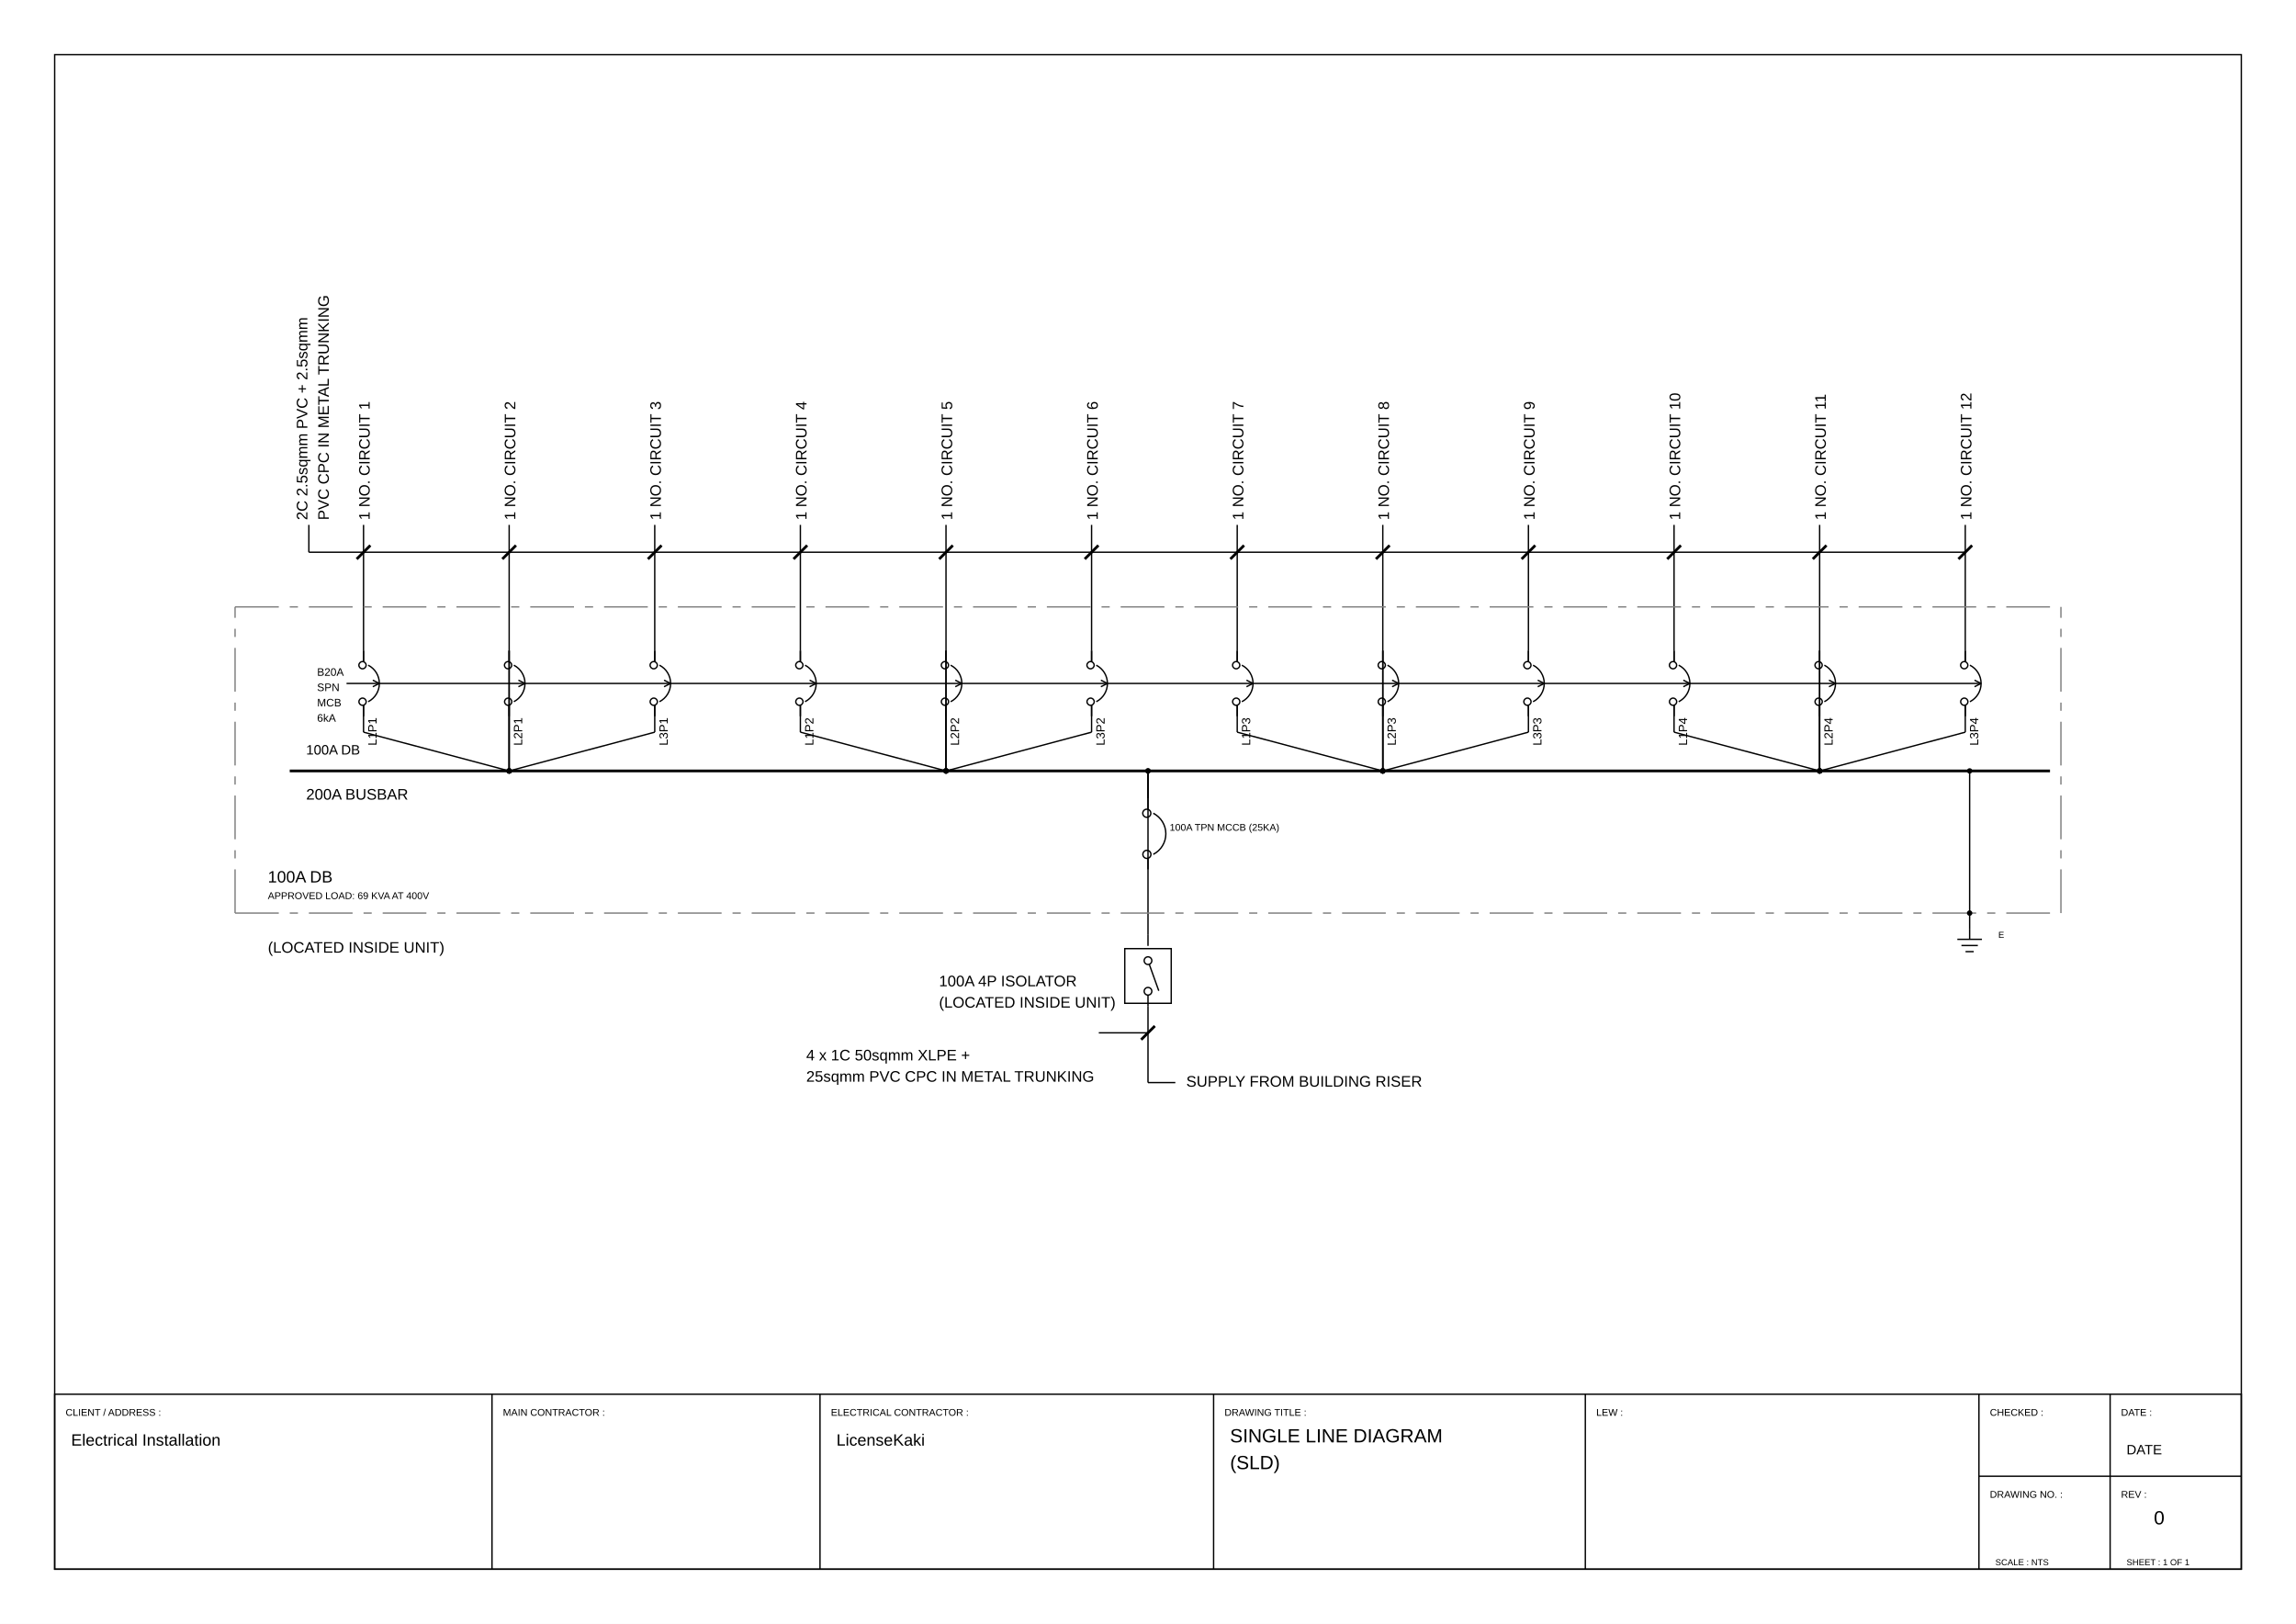
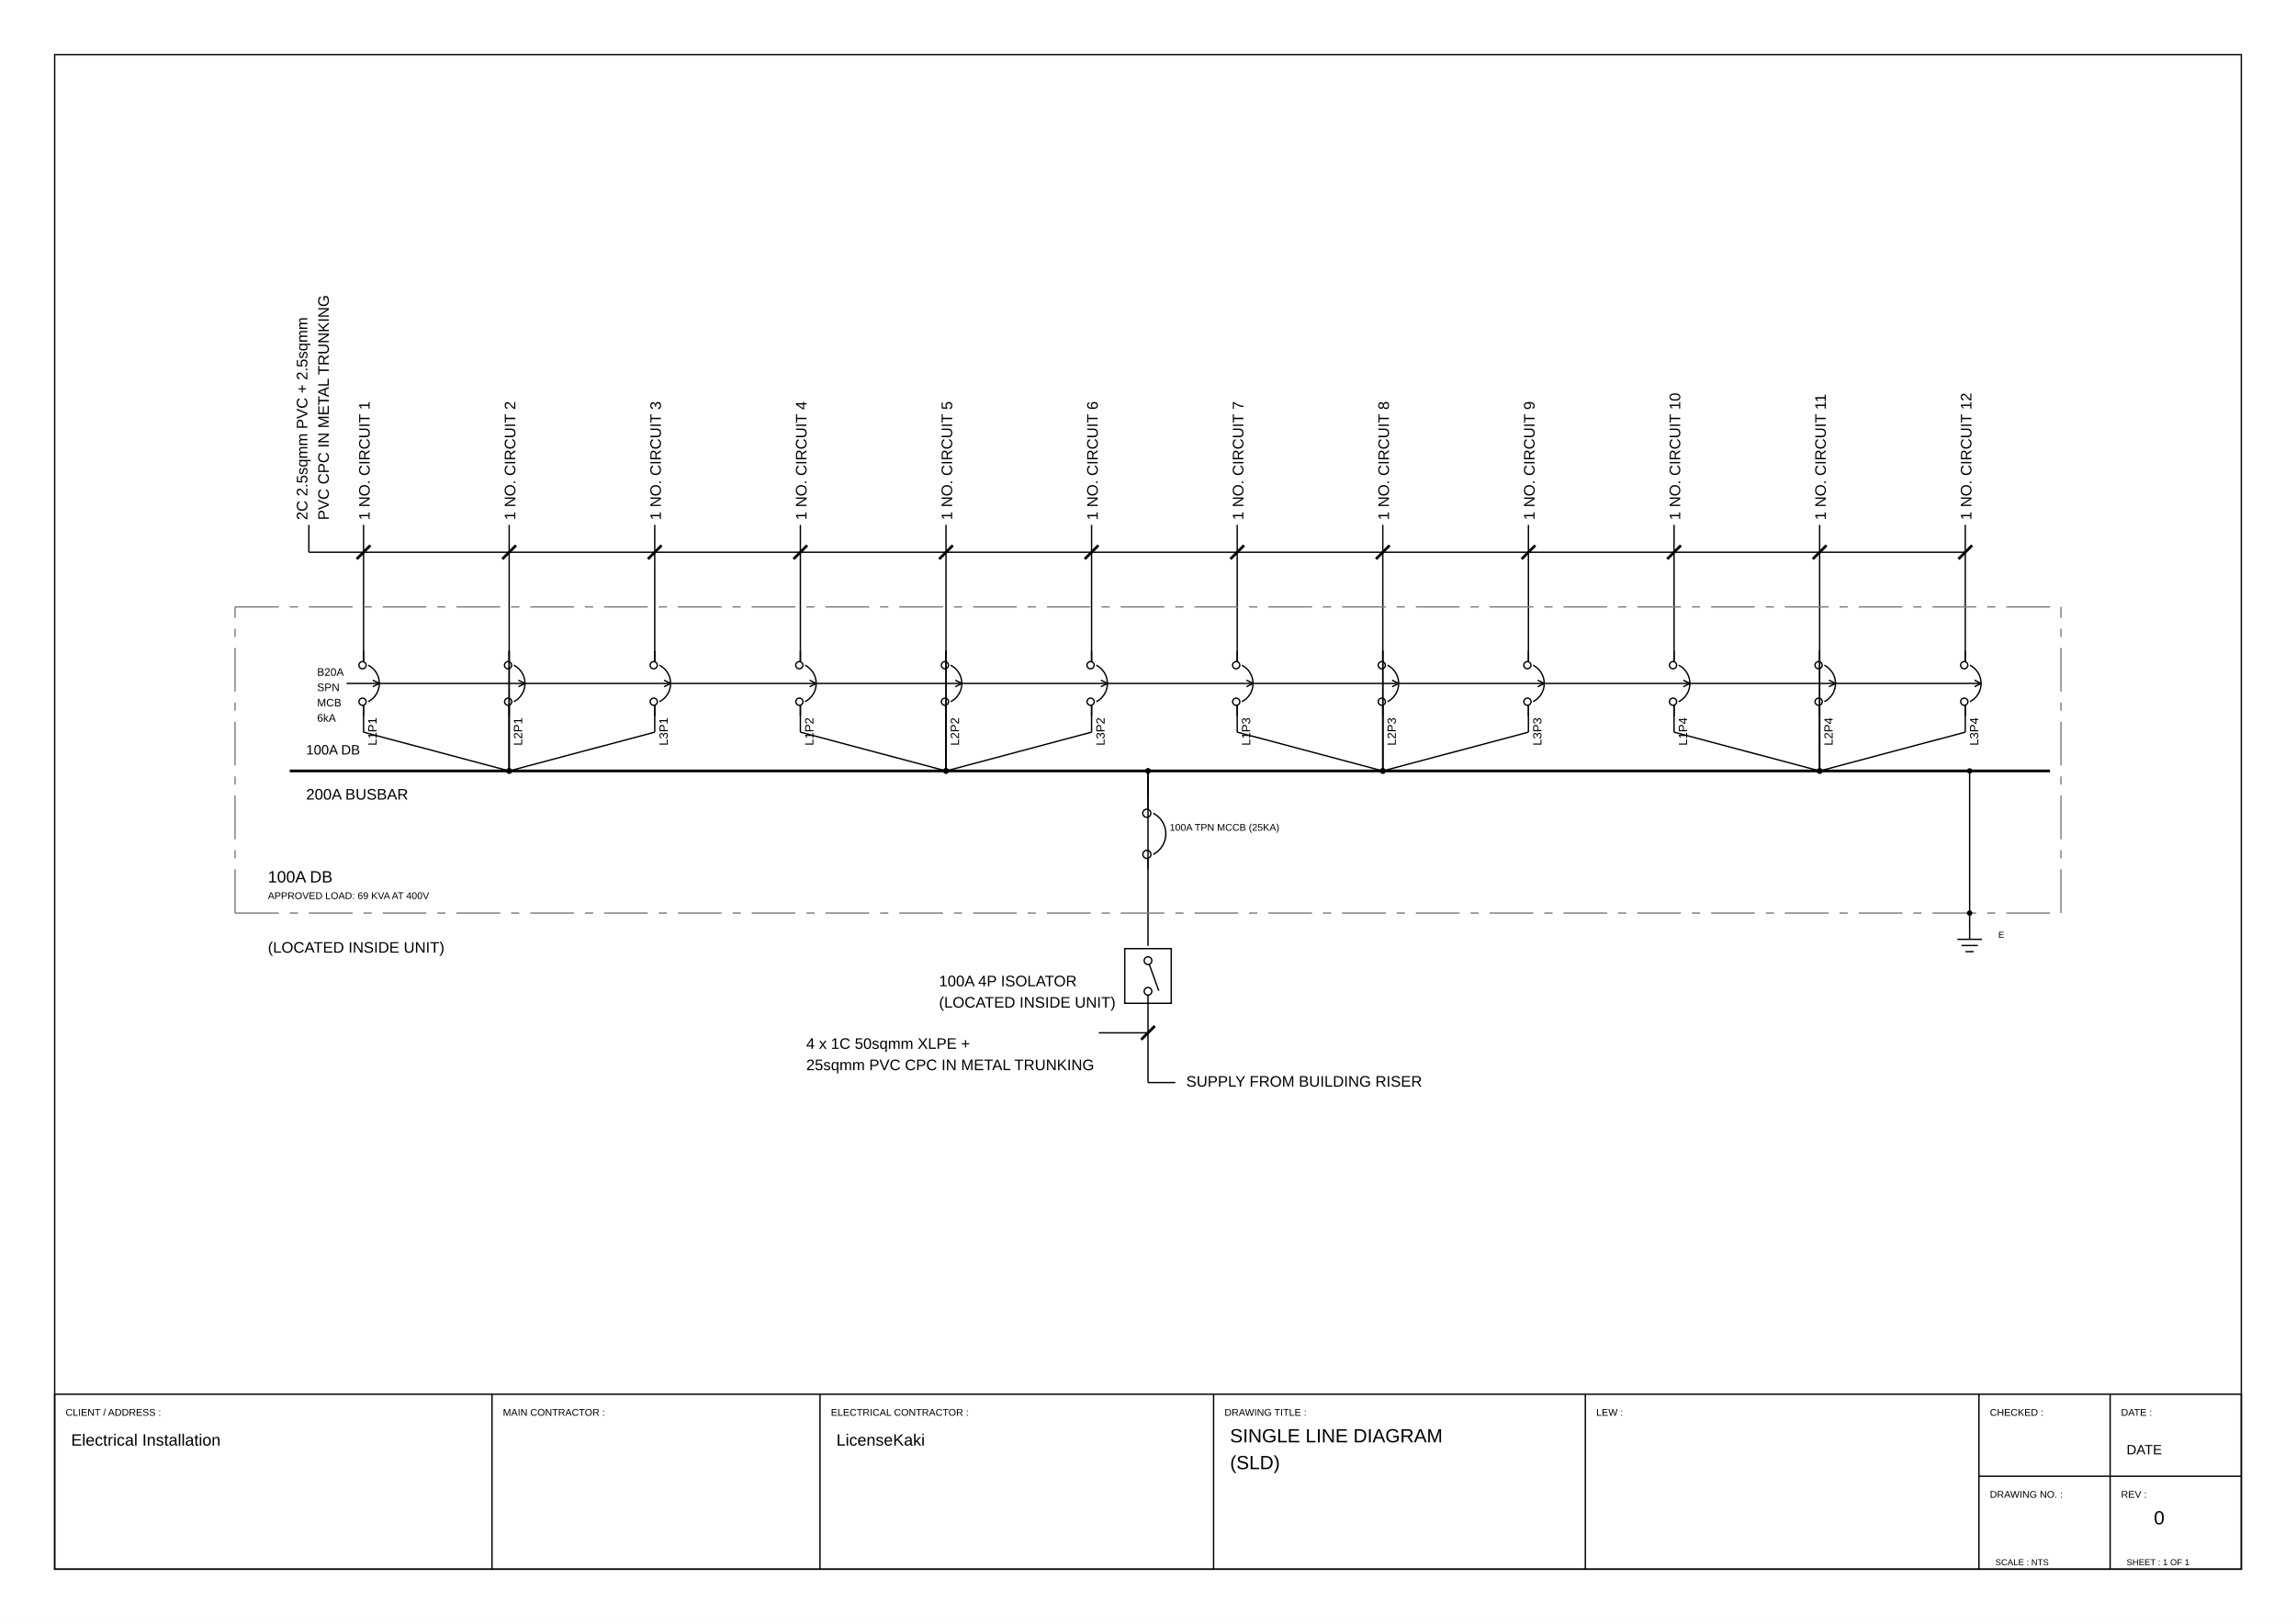
<svg xmlns="http://www.w3.org/2000/svg" viewBox="0 0 420.0 297.0" width="420.0mm" height="297.0mm">
  <rect width="420.0" height="297.0" fill="white" />
  <polygon points="10.00,287.00 410.00,287.00 410.00,10.00 10.00,10.00" stroke="#000000" stroke-width="0.25" fill="none" />
  <polygon points="10.00,287.00 410.00,287.00 410.00,255.00 10.00,255.00" stroke="#000000" stroke-width="0.25" fill="none" />
  <line x1="90.00" y1="255.00" x2="90.00" y2="287.00" stroke="#000000" stroke-width="0.25" fill="none" />
  <line x1="150.00" y1="255.00" x2="150.00" y2="287.00" stroke="#000000" stroke-width="0.25" fill="none" />
  <line x1="222.00" y1="255.00" x2="222.00" y2="287.00" stroke="#000000" stroke-width="0.25" fill="none" />
  <line x1="290.00" y1="255.00" x2="290.00" y2="287.00" stroke="#000000" stroke-width="0.25" fill="none" />
  <line x1="362.00" y1="255.00" x2="362.00" y2="287.00" stroke="#000000" stroke-width="0.25" fill="none" />
  <line x1="362.00" y1="270.00" x2="410.00" y2="270.00" stroke="#000000" stroke-width="0.25" fill="none" />
  <line x1="386.00" y1="255.00" x2="386.00" y2="287.00" stroke="#000000" stroke-width="0.25" fill="none" />
  <text x="12.00" y="258.94" font-family="Arial, Helvetica, sans-serif" font-size="1.8" fill="#000000">CLIENT / ADDRESS :</text>
  <text x="92.00" y="258.94" font-family="Arial, Helvetica, sans-serif" font-size="1.8" fill="#000000">MAIN CONTRACTOR :</text>
  <text x="152.00" y="258.94" font-family="Arial, Helvetica, sans-serif" font-size="1.8" fill="#000000">ELECTRICAL CONTRACTOR :</text>
  <text x="224.00" y="258.94" font-family="Arial, Helvetica, sans-serif" font-size="1.8" fill="#000000">DRAWING TITLE :</text>
  <text x="292.00" y="258.94" font-family="Arial, Helvetica, sans-serif" font-size="1.8" fill="#000000">LEW :</text>
  <text x="364.00" y="258.94" font-family="Arial, Helvetica, sans-serif" font-size="1.8" fill="#000000">CHECKED :</text>
  <text x="388.00" y="258.94" font-family="Arial, Helvetica, sans-serif" font-size="1.8" fill="#000000">DATE :</text>
  <text x="364.00" y="273.94" font-family="Arial, Helvetica, sans-serif" font-size="1.8" fill="#000000">DRAWING NO. :</text>
  <text x="388.00" y="273.94" font-family="Arial, Helvetica, sans-serif" font-size="1.8" fill="#000000">REV :</text>
  <text x="217.00" y="198.74" font-family="Arial, Helvetica, sans-serif" font-size="2.8" fill="#000000">SUPPLY FROM BUILDING RISER</text>
  <circle cx="210.00" cy="181.30" r="0.70" stroke="#000000" stroke-width="0.25" fill="none" />
  <circle cx="210.00" cy="175.70" r="0.70" stroke="#000000" stroke-width="0.25" fill="none" />
  <polyline points="210.23,176.36 211.97,181.21" stroke="#000000" stroke-width="0.25" fill="none" />
  <polygon points="205.75,183.50 214.25,183.50 214.25,173.50 205.75,173.50" stroke="#000000" stroke-width="0.25" fill="none" />
  <text x="171.77" y="180.39" font-family="Arial, Helvetica, sans-serif" font-size="2.8" fill="#000000">
    <tspan x="171.77">100A 4P ISOLATOR</tspan>
    <tspan x="171.77" dy="3.9">(LOCATED INSIDE UNIT)</tspan>
  </text>
  <path d="M 210.96,156.26 A 4.22,4.22 0 0,0 210.96,148.74" stroke="#000000" stroke-width="0.25" fill="none" />
  <circle cx="209.78" cy="148.74" r="0.74" stroke="#000000" stroke-width="0.25" fill="none" />
  <circle cx="209.80" cy="156.26" r="0.74" stroke="#000000" stroke-width="0.25" fill="none" />
  <line x1="210.00" y1="157.00" x2="210.00" y2="159.00" stroke="#000000" stroke-width="0.25" fill="none" />
  <line x1="210.00" y1="148.00" x2="210.00" y2="146.00" stroke="#000000" stroke-width="0.25" fill="none" />
  <text x="213.96" y="151.94" font-family="Arial, Helvetica, sans-serif" font-size="1.8" fill="#000000">100A TPN MCCB (25KA)</text>
  <line x1="53.00" y1="141.00" x2="375.00" y2="141.00" stroke="#000000" stroke-width="0.50" fill="none" />
  <text x="56.00" y="138.00" font-family="Arial, Helvetica, sans-serif" font-size="2.5" fill="#000000">100A DB</text>
  <text x="56.00" y="146.24" font-family="Arial, Helvetica, sans-serif" font-size="2.8" fill="#000000">200A BUSBAR</text>
  <text x="68.00" y="137.26" font-family="Arial, Helvetica, sans-serif" font-size="2.2" fill="#000000" transform="rotate(-90.0,68.00,136.38)">L1P1</text>
  <path d="M 67.35,128.34 A 3.75,3.75 0 0,0 67.35,121.66" stroke="#000000" stroke-width="0.25" fill="none" />
  <circle cx="66.31" cy="121.66" r="0.66" stroke="#000000" stroke-width="0.25" fill="none" />
  <circle cx="66.32" cy="128.34" r="0.66" stroke="#000000" stroke-width="0.25" fill="none" />
  <line x1="66.50" y1="129.00" x2="66.50" y2="131.00" stroke="#000000" stroke-width="0.25" fill="none" />
  <line x1="66.50" y1="121.00" x2="66.50" y2="119.00" stroke="#000000" stroke-width="0.25" fill="none" />
  <line x1="63.39" y1="125.00" x2="69.39" y2="125.00" stroke="#000000" stroke-width="0.25" fill="none" />
  <line x1="69.39" y1="125.00" x2="68.19" y2="124.40" stroke="#000000" stroke-width="0.25" fill="none" />
  <line x1="69.39" y1="125.00" x2="68.19" y2="125.60" stroke="#000000" stroke-width="0.25" fill="none" />
  <text x="58.00" y="123.60" font-family="Arial, Helvetica, sans-serif" font-size="2.0" fill="#000000">
    <tspan x="58.00">B20A</tspan>
    <tspan x="58.00" dy="2.8">SPN</tspan>
    <tspan x="58.00" dy="2.8">MCB</tspan>
    <tspan x="58.00" dy="2.8">6kA</tspan>
  </text>
  <text x="66.50" y="96.24" font-family="Arial, Helvetica, sans-serif" font-size="2.8" fill="#000000" transform="rotate(-90.0,66.50,95.12)">1 NO. CIRCUIT 1</text>
  <text x="94.64" y="137.26" font-family="Arial, Helvetica, sans-serif" font-size="2.2" fill="#000000" transform="rotate(-90.0,94.64,136.38)">L2P1</text>
  <path d="M 93.99,128.34 A 3.75,3.75 0 0,0 93.99,121.66" stroke="#000000" stroke-width="0.25" fill="none" />
  <circle cx="92.94" cy="121.66" r="0.66" stroke="#000000" stroke-width="0.25" fill="none" />
  <circle cx="92.96" cy="128.34" r="0.66" stroke="#000000" stroke-width="0.25" fill="none" />
  <line x1="93.14" y1="129.00" x2="93.14" y2="131.00" stroke="#000000" stroke-width="0.25" fill="none" />
  <line x1="93.14" y1="121.00" x2="93.14" y2="119.00" stroke="#000000" stroke-width="0.25" fill="none" />
  <line x1="69.39" y1="125.00" x2="96.03" y2="125.00" stroke="#000000" stroke-width="0.25" fill="none" />
  <line x1="96.03" y1="125.00" x2="94.83" y2="124.40" stroke="#000000" stroke-width="0.25" fill="none" />
  <line x1="96.03" y1="125.00" x2="94.83" y2="125.60" stroke="#000000" stroke-width="0.25" fill="none" />
  <text x="93.14" y="96.24" font-family="Arial, Helvetica, sans-serif" font-size="2.8" fill="#000000" transform="rotate(-90.0,93.14,95.12)">1 NO. CIRCUIT 2</text>
  <text x="121.27" y="137.26" font-family="Arial, Helvetica, sans-serif" font-size="2.2" fill="#000000" transform="rotate(-90.0,121.27,136.38)">L3P1</text>
  <path d="M 120.63,128.34 A 3.75,3.75 0 0,0 120.63,121.66" stroke="#000000" stroke-width="0.25" fill="none" />
  <circle cx="119.58" cy="121.66" r="0.66" stroke="#000000" stroke-width="0.25" fill="none" />
  <circle cx="119.59" cy="128.34" r="0.66" stroke="#000000" stroke-width="0.25" fill="none" />
  <line x1="119.77" y1="129.00" x2="119.77" y2="131.00" stroke="#000000" stroke-width="0.25" fill="none" />
  <line x1="119.77" y1="121.00" x2="119.77" y2="119.00" stroke="#000000" stroke-width="0.25" fill="none" />
  <line x1="96.03" y1="125.00" x2="122.67" y2="125.00" stroke="#000000" stroke-width="0.25" fill="none" />
  <line x1="122.67" y1="125.00" x2="121.47" y2="124.40" stroke="#000000" stroke-width="0.25" fill="none" />
  <line x1="122.67" y1="125.00" x2="121.47" y2="125.60" stroke="#000000" stroke-width="0.25" fill="none" />
  <text x="119.77" y="96.24" font-family="Arial, Helvetica, sans-serif" font-size="2.8" fill="#000000" transform="rotate(-90.0,119.77,95.12)">1 NO. CIRCUIT 3</text>
  <text x="147.91" y="137.26" font-family="Arial, Helvetica, sans-serif" font-size="2.2" fill="#000000" transform="rotate(-90.0,147.91,136.38)">L1P2</text>
  <path d="M 147.26,128.34 A 3.75,3.75 0 0,0 147.26,121.66" stroke="#000000" stroke-width="0.25" fill="none" />
  <circle cx="146.22" cy="121.66" r="0.66" stroke="#000000" stroke-width="0.25" fill="none" />
  <circle cx="146.23" cy="128.34" r="0.66" stroke="#000000" stroke-width="0.25" fill="none" />
  <line x1="146.41" y1="129.00" x2="146.41" y2="131.00" stroke="#000000" stroke-width="0.25" fill="none" />
  <line x1="146.41" y1="121.00" x2="146.41" y2="119.00" stroke="#000000" stroke-width="0.25" fill="none" />
  <line x1="122.67" y1="125.00" x2="149.30" y2="125.00" stroke="#000000" stroke-width="0.25" fill="none" />
  <line x1="149.30" y1="125.00" x2="148.10" y2="124.40" stroke="#000000" stroke-width="0.25" fill="none" />
  <line x1="149.30" y1="125.00" x2="148.10" y2="125.60" stroke="#000000" stroke-width="0.25" fill="none" />
  <text x="146.41" y="96.24" font-family="Arial, Helvetica, sans-serif" font-size="2.8" fill="#000000" transform="rotate(-90.0,146.41,95.12)">1 NO. CIRCUIT 4</text>
  <text x="174.55" y="137.26" font-family="Arial, Helvetica, sans-serif" font-size="2.2" fill="#000000" transform="rotate(-90.0,174.55,136.38)">L2P2</text>
  <path d="M 173.90,128.34 A 3.75,3.75 0 0,0 173.90,121.66" stroke="#000000" stroke-width="0.25" fill="none" />
  <circle cx="172.85" cy="121.66" r="0.66" stroke="#000000" stroke-width="0.25" fill="none" />
  <circle cx="172.86" cy="128.34" r="0.66" stroke="#000000" stroke-width="0.25" fill="none" />
  <line x1="173.05" y1="129.00" x2="173.05" y2="131.00" stroke="#000000" stroke-width="0.25" fill="none" />
  <line x1="173.05" y1="121.00" x2="173.05" y2="119.00" stroke="#000000" stroke-width="0.25" fill="none" />
  <line x1="149.30" y1="125.00" x2="175.94" y2="125.00" stroke="#000000" stroke-width="0.25" fill="none" />
  <line x1="175.94" y1="125.00" x2="174.74" y2="124.40" stroke="#000000" stroke-width="0.25" fill="none" />
  <line x1="175.94" y1="125.00" x2="174.74" y2="125.60" stroke="#000000" stroke-width="0.25" fill="none" />
  <text x="173.05" y="96.24" font-family="Arial, Helvetica, sans-serif" font-size="2.8" fill="#000000" transform="rotate(-90.0,173.05,95.12)">1 NO. CIRCUIT 5</text>
  <text x="201.18" y="137.26" font-family="Arial, Helvetica, sans-serif" font-size="2.2" fill="#000000" transform="rotate(-90.0,201.18,136.38)">L3P2</text>
  <path d="M 200.54,128.34 A 3.75,3.75 0 0,0 200.53,121.66" stroke="#000000" stroke-width="0.25" fill="none" />
  <circle cx="199.49" cy="121.66" r="0.66" stroke="#000000" stroke-width="0.25" fill="none" />
  <circle cx="199.50" cy="128.34" r="0.66" stroke="#000000" stroke-width="0.25" fill="none" />
  <line x1="199.68" y1="129.00" x2="199.68" y2="131.00" stroke="#000000" stroke-width="0.25" fill="none" />
  <line x1="199.68" y1="121.00" x2="199.68" y2="119.00" stroke="#000000" stroke-width="0.25" fill="none" />
  <line x1="175.94" y1="125.00" x2="202.58" y2="125.00" stroke="#000000" stroke-width="0.25" fill="none" />
  <line x1="202.58" y1="125.00" x2="201.38" y2="124.40" stroke="#000000" stroke-width="0.25" fill="none" />
  <line x1="202.58" y1="125.00" x2="201.38" y2="125.60" stroke="#000000" stroke-width="0.25" fill="none" />
  <text x="199.68" y="96.24" font-family="Arial, Helvetica, sans-serif" font-size="2.8" fill="#000000" transform="rotate(-90.0,199.68,95.12)">1 NO. CIRCUIT 6</text>
  <text x="227.82" y="137.26" font-family="Arial, Helvetica, sans-serif" font-size="2.2" fill="#000000" transform="rotate(-90.0,227.82,136.38)">L1P3</text>
  <path d="M 227.17,128.34 A 3.75,3.75 0 0,0 227.17,121.66" stroke="#000000" stroke-width="0.25" fill="none" />
  <circle cx="226.13" cy="121.66" r="0.66" stroke="#000000" stroke-width="0.25" fill="none" />
  <circle cx="226.14" cy="128.34" r="0.66" stroke="#000000" stroke-width="0.25" fill="none" />
  <line x1="226.32" y1="129.00" x2="226.32" y2="131.00" stroke="#000000" stroke-width="0.25" fill="none" />
  <line x1="226.32" y1="121.00" x2="226.32" y2="119.00" stroke="#000000" stroke-width="0.25" fill="none" />
  <line x1="202.58" y1="125.00" x2="229.21" y2="125.00" stroke="#000000" stroke-width="0.25" fill="none" />
  <line x1="229.21" y1="125.00" x2="228.01" y2="124.40" stroke="#000000" stroke-width="0.25" fill="none" />
  <line x1="229.21" y1="125.00" x2="228.01" y2="125.60" stroke="#000000" stroke-width="0.25" fill="none" />
  <text x="226.32" y="96.24" font-family="Arial, Helvetica, sans-serif" font-size="2.8" fill="#000000" transform="rotate(-90.0,226.32,95.12)">1 NO. CIRCUIT 7</text>
  <text x="254.45" y="137.26" font-family="Arial, Helvetica, sans-serif" font-size="2.2" fill="#000000" transform="rotate(-90.0,254.45,136.38)">L2P3</text>
  <path d="M 253.81,128.34 A 3.75,3.75 0 0,0 253.81,121.66" stroke="#000000" stroke-width="0.25" fill="none" />
  <circle cx="252.76" cy="121.66" r="0.66" stroke="#000000" stroke-width="0.25" fill="none" />
  <circle cx="252.77" cy="128.34" r="0.66" stroke="#000000" stroke-width="0.25" fill="none" />
  <line x1="252.95" y1="129.00" x2="252.95" y2="131.00" stroke="#000000" stroke-width="0.25" fill="none" />
  <line x1="252.95" y1="121.00" x2="252.95" y2="119.00" stroke="#000000" stroke-width="0.25" fill="none" />
  <line x1="229.21" y1="125.00" x2="255.85" y2="125.00" stroke="#000000" stroke-width="0.25" fill="none" />
  <line x1="255.85" y1="125.00" x2="254.65" y2="124.40" stroke="#000000" stroke-width="0.25" fill="none" />
  <line x1="255.85" y1="125.00" x2="254.65" y2="125.60" stroke="#000000" stroke-width="0.25" fill="none" />
  <text x="252.95" y="96.24" font-family="Arial, Helvetica, sans-serif" font-size="2.8" fill="#000000" transform="rotate(-90.0,252.95,95.12)">1 NO. CIRCUIT 8</text>
  <text x="281.09" y="137.26" font-family="Arial, Helvetica, sans-serif" font-size="2.2" fill="#000000" transform="rotate(-90.0,281.09,136.38)">L3P3</text>
  <path d="M 280.44,128.34 A 3.75,3.75 0 0,0 280.44,121.66" stroke="#000000" stroke-width="0.25" fill="none" />
  <circle cx="279.40" cy="121.66" r="0.66" stroke="#000000" stroke-width="0.25" fill="none" />
  <circle cx="279.41" cy="128.34" r="0.66" stroke="#000000" stroke-width="0.25" fill="none" />
  <line x1="279.59" y1="129.00" x2="279.59" y2="131.00" stroke="#000000" stroke-width="0.25" fill="none" />
  <line x1="279.59" y1="121.00" x2="279.59" y2="119.00" stroke="#000000" stroke-width="0.25" fill="none" />
  <line x1="255.85" y1="125.00" x2="282.49" y2="125.00" stroke="#000000" stroke-width="0.25" fill="none" />
  <line x1="282.49" y1="125.00" x2="281.29" y2="124.40" stroke="#000000" stroke-width="0.25" fill="none" />
  <line x1="282.49" y1="125.00" x2="281.29" y2="125.60" stroke="#000000" stroke-width="0.25" fill="none" />
  <text x="279.59" y="96.24" font-family="Arial, Helvetica, sans-serif" font-size="2.8" fill="#000000" transform="rotate(-90.0,279.59,95.12)">1 NO. CIRCUIT 9</text>
  <text x="307.73" y="137.26" font-family="Arial, Helvetica, sans-serif" font-size="2.2" fill="#000000" transform="rotate(-90.0,307.73,136.38)">L1P4</text>
  <path d="M 307.08,128.34 A 3.75,3.75 0 0,0 307.08,121.66" stroke="#000000" stroke-width="0.25" fill="none" />
  <circle cx="306.04" cy="121.66" r="0.66" stroke="#000000" stroke-width="0.25" fill="none" />
  <circle cx="306.05" cy="128.34" r="0.66" stroke="#000000" stroke-width="0.25" fill="none" />
  <line x1="306.23" y1="129.00" x2="306.23" y2="131.00" stroke="#000000" stroke-width="0.25" fill="none" />
  <line x1="306.23" y1="121.00" x2="306.23" y2="119.00" stroke="#000000" stroke-width="0.25" fill="none" />
  <line x1="282.49" y1="125.00" x2="309.12" y2="125.00" stroke="#000000" stroke-width="0.25" fill="none" />
  <line x1="309.12" y1="125.00" x2="307.92" y2="124.40" stroke="#000000" stroke-width="0.25" fill="none" />
  <line x1="309.12" y1="125.00" x2="307.92" y2="125.60" stroke="#000000" stroke-width="0.25" fill="none" />
  <text x="306.23" y="96.24" font-family="Arial, Helvetica, sans-serif" font-size="2.8" fill="#000000" transform="rotate(-90.0,306.23,95.12)">1 NO. CIRCUIT 10</text>
  <text x="334.36" y="137.26" font-family="Arial, Helvetica, sans-serif" font-size="2.2" fill="#000000" transform="rotate(-90.0,334.36,136.38)">L2P4</text>
  <path d="M 333.72,128.34 A 3.75,3.75 0 0,0 333.72,121.66" stroke="#000000" stroke-width="0.25" fill="none" />
  <circle cx="332.67" cy="121.66" r="0.66" stroke="#000000" stroke-width="0.25" fill="none" />
  <circle cx="332.68" cy="128.34" r="0.66" stroke="#000000" stroke-width="0.25" fill="none" />
  <line x1="332.86" y1="129.00" x2="332.86" y2="131.00" stroke="#000000" stroke-width="0.25" fill="none" />
  <line x1="332.86" y1="121.00" x2="332.86" y2="119.00" stroke="#000000" stroke-width="0.25" fill="none" />
  <line x1="309.12" y1="125.00" x2="335.76" y2="125.00" stroke="#000000" stroke-width="0.25" fill="none" />
  <line x1="335.76" y1="125.00" x2="334.56" y2="124.40" stroke="#000000" stroke-width="0.25" fill="none" />
  <line x1="335.76" y1="125.00" x2="334.56" y2="125.60" stroke="#000000" stroke-width="0.25" fill="none" />
  <text x="332.86" y="96.24" font-family="Arial, Helvetica, sans-serif" font-size="2.8" fill="#000000" transform="rotate(-90.0,332.86,95.12)">1 NO. CIRCUIT 11</text>
  <text x="361.00" y="137.26" font-family="Arial, Helvetica, sans-serif" font-size="2.2" fill="#000000" transform="rotate(-90.0,361.00,136.38)">L3P4</text>
  <path d="M 360.35,128.34 A 3.75,3.75 0 0,0 360.35,121.66" stroke="#000000" stroke-width="0.25" fill="none" />
  <circle cx="359.31" cy="121.66" r="0.66" stroke="#000000" stroke-width="0.25" fill="none" />
  <circle cx="359.32" cy="128.34" r="0.66" stroke="#000000" stroke-width="0.25" fill="none" />
  <line x1="359.50" y1="129.00" x2="359.50" y2="131.00" stroke="#000000" stroke-width="0.25" fill="none" />
  <line x1="359.50" y1="121.00" x2="359.50" y2="119.00" stroke="#000000" stroke-width="0.25" fill="none" />
  <line x1="335.76" y1="125.00" x2="362.39" y2="125.00" stroke="#000000" stroke-width="0.25" fill="none" />
  <line x1="362.39" y1="125.00" x2="361.19" y2="124.40" stroke="#000000" stroke-width="0.25" fill="none" />
  <line x1="362.39" y1="125.00" x2="361.19" y2="125.60" stroke="#000000" stroke-width="0.25" fill="none" />
  <text x="359.50" y="96.24" font-family="Arial, Helvetica, sans-serif" font-size="2.8" fill="#000000" transform="rotate(-90.0,359.50,95.12)">1 NO. CIRCUIT 12</text>
  <text x="55.10" y="96.24" font-family="Arial, Helvetica, sans-serif" font-size="2.8" fill="#000000" transform="rotate(-90.0,55.10,95.12)">2C 2.5sqmm PVC + 2.5sqmm</text>
  <text x="59.02" y="96.24" font-family="Arial, Helvetica, sans-serif" font-size="2.8" fill="#000000" transform="rotate(-90.0,59.02,95.12)">PVC CPC IN METAL TRUNKING</text>
  <text x="49.00" y="161.40" font-family="Arial, Helvetica, sans-serif" font-size="3.0" fill="#000000">100A DB</text>
  <text x="49.00" y="164.44" font-family="Arial, Helvetica, sans-serif" font-size="1.8" fill="#000000">APPROVED LOAD: 69 KVA AT 400V</text>
  <text x="49.00" y="174.24" font-family="Arial, Helvetica, sans-serif" font-size="2.8" fill="#000000">(LOCATED INSIDE UNIT)</text>
  <line x1="360.30" y1="170.00" x2="360.30" y2="171.80" stroke="#000000" stroke-width="0.25" fill="none" />
  <line x1="358.05" y1="171.80" x2="362.55" y2="171.80" stroke="#000000" stroke-width="0.25" fill="none" />
  <line x1="358.80" y1="172.93" x2="361.80" y2="172.93" stroke="#000000" stroke-width="0.25" fill="none" />
  <line x1="359.55" y1="174.05" x2="361.05" y2="174.05" stroke="#000000" stroke-width="0.25" fill="none" />
  <text x="365.55" y="171.53" font-family="Arial, Helvetica, sans-serif" font-size="1.6" fill="#000000">E</text>
-   <text x="147.48" y="193.94" font-family="Arial, Helvetica, sans-serif" font-size="2.8" fill="#000000">
+   <text x="147.48" y="191.83" font-family="Arial, Helvetica, sans-serif" font-size="2.8" fill="#000000">
    <tspan x="147.48">4 x 1C 50sqmm XLPE +</tspan>
    <tspan x="147.48" dy="3.9">25sqmm PVC CPC IN METAL TRUNKING</tspan>
  </text>
  <line x1="210.00" y1="198.00" x2="215.00" y2="198.00" stroke="#000000" stroke-width="0.25" fill="none" />
  <line x1="210.00" y1="198.00" x2="210.00" y2="184.00" stroke="#000000" stroke-width="0.25" fill="none" />
  <line x1="210.00" y1="184.00" x2="210.00" y2="182.00" stroke="#000000" stroke-width="0.25" fill="none" />
  <line x1="210.00" y1="173.00" x2="210.00" y2="171.00" stroke="#000000" stroke-width="0.25" fill="none" />
  <line x1="210.00" y1="171.00" x2="210.00" y2="157.00" stroke="#000000" stroke-width="0.25" fill="none" />
  <line x1="210.00" y1="141.00" x2="210.00" y2="157.00" stroke="#000000" stroke-width="0.25" fill="none" />
  <line x1="210.00" y1="141.00" x2="210.00" y2="146.00" stroke="#000000" stroke-width="0.25" fill="none" />
  <line x1="210.00" y1="146.00" x2="210.00" y2="141.00" stroke="#000000" stroke-width="0.25" fill="none" />
  <line x1="66.50" y1="133.91" x2="66.50" y2="129.00" stroke="#000000" stroke-width="0.25" fill="none" />
  <line x1="66.50" y1="121.00" x2="66.50" y2="119.00" stroke="#000000" stroke-width="0.25" fill="none" />
  <line x1="66.50" y1="119.00" x2="66.50" y2="96.00" stroke="#000000" stroke-width="0.25" fill="none" />
  <line x1="93.14" y1="141.00" x2="93.14" y2="129.00" stroke="#000000" stroke-width="0.25" fill="none" />
  <line x1="93.14" y1="141.00" x2="93.14" y2="119.00" stroke="#000000" stroke-width="0.25" fill="none" />
  <line x1="93.14" y1="141.00" x2="93.14" y2="96.00" stroke="#000000" stroke-width="0.25" fill="none" />
  <line x1="119.77" y1="133.91" x2="119.77" y2="129.00" stroke="#000000" stroke-width="0.25" fill="none" />
  <line x1="119.77" y1="121.00" x2="119.77" y2="119.00" stroke="#000000" stroke-width="0.25" fill="none" />
  <line x1="119.77" y1="119.00" x2="119.77" y2="96.00" stroke="#000000" stroke-width="0.25" fill="none" />
  <line x1="146.41" y1="133.91" x2="146.41" y2="129.00" stroke="#000000" stroke-width="0.25" fill="none" />
  <line x1="146.41" y1="121.00" x2="146.41" y2="119.00" stroke="#000000" stroke-width="0.25" fill="none" />
  <line x1="146.41" y1="119.00" x2="146.41" y2="96.00" stroke="#000000" stroke-width="0.25" fill="none" />
  <line x1="173.05" y1="141.00" x2="173.05" y2="129.00" stroke="#000000" stroke-width="0.25" fill="none" />
  <line x1="173.05" y1="141.00" x2="173.05" y2="119.00" stroke="#000000" stroke-width="0.25" fill="none" />
  <line x1="173.05" y1="141.00" x2="173.05" y2="96.00" stroke="#000000" stroke-width="0.25" fill="none" />
  <line x1="199.68" y1="133.91" x2="199.68" y2="129.00" stroke="#000000" stroke-width="0.25" fill="none" />
  <line x1="199.68" y1="121.00" x2="199.68" y2="119.00" stroke="#000000" stroke-width="0.25" fill="none" />
  <line x1="199.68" y1="119.00" x2="199.68" y2="96.00" stroke="#000000" stroke-width="0.25" fill="none" />
  <line x1="226.32" y1="133.91" x2="226.32" y2="129.00" stroke="#000000" stroke-width="0.25" fill="none" />
  <line x1="226.32" y1="121.00" x2="226.32" y2="119.00" stroke="#000000" stroke-width="0.25" fill="none" />
  <line x1="226.32" y1="119.00" x2="226.32" y2="96.00" stroke="#000000" stroke-width="0.25" fill="none" />
  <line x1="252.95" y1="141.00" x2="252.95" y2="129.00" stroke="#000000" stroke-width="0.25" fill="none" />
  <line x1="252.95" y1="141.00" x2="252.95" y2="119.00" stroke="#000000" stroke-width="0.25" fill="none" />
  <line x1="252.95" y1="141.00" x2="252.95" y2="96.00" stroke="#000000" stroke-width="0.25" fill="none" />
  <line x1="279.59" y1="133.91" x2="279.59" y2="129.00" stroke="#000000" stroke-width="0.25" fill="none" />
  <line x1="279.59" y1="121.00" x2="279.59" y2="119.00" stroke="#000000" stroke-width="0.25" fill="none" />
  <line x1="279.59" y1="119.00" x2="279.59" y2="96.00" stroke="#000000" stroke-width="0.25" fill="none" />
  <line x1="306.23" y1="133.91" x2="306.23" y2="129.00" stroke="#000000" stroke-width="0.25" fill="none" />
  <line x1="306.23" y1="121.00" x2="306.23" y2="119.00" stroke="#000000" stroke-width="0.25" fill="none" />
  <line x1="306.23" y1="119.00" x2="306.23" y2="96.00" stroke="#000000" stroke-width="0.25" fill="none" />
  <line x1="332.86" y1="141.00" x2="332.86" y2="129.00" stroke="#000000" stroke-width="0.25" fill="none" />
  <line x1="332.86" y1="141.00" x2="332.86" y2="119.00" stroke="#000000" stroke-width="0.25" fill="none" />
  <line x1="332.86" y1="141.00" x2="332.86" y2="96.00" stroke="#000000" stroke-width="0.25" fill="none" />
  <line x1="359.50" y1="133.91" x2="359.50" y2="129.00" stroke="#000000" stroke-width="0.25" fill="none" />
  <line x1="359.50" y1="121.00" x2="359.50" y2="119.00" stroke="#000000" stroke-width="0.25" fill="none" />
  <line x1="359.50" y1="119.00" x2="359.50" y2="96.00" stroke="#000000" stroke-width="0.25" fill="none" />
  <line x1="56.50" y1="101.00" x2="56.50" y2="96.00" stroke="#000000" stroke-width="0.25" fill="none" />
  <line x1="360.30" y1="141.00" x2="360.30" y2="170.00" stroke="#000000" stroke-width="0.25" fill="none" />
  <line x1="208.75" y1="190.15" x2="211.25" y2="187.65" stroke="#000000" stroke-width="0.50" fill="none" />
  <line x1="65.25" y1="102.25" x2="67.75" y2="99.75" stroke="#000000" stroke-width="0.50" fill="none" />
  <line x1="91.89" y1="102.25" x2="94.39" y2="99.75" stroke="#000000" stroke-width="0.50" fill="none" />
  <line x1="118.52" y1="102.25" x2="121.02" y2="99.75" stroke="#000000" stroke-width="0.50" fill="none" />
  <line x1="145.16" y1="102.25" x2="147.66" y2="99.75" stroke="#000000" stroke-width="0.50" fill="none" />
  <line x1="171.80" y1="102.25" x2="174.30" y2="99.75" stroke="#000000" stroke-width="0.50" fill="none" />
  <line x1="198.43" y1="102.25" x2="200.93" y2="99.75" stroke="#000000" stroke-width="0.50" fill="none" />
  <line x1="225.07" y1="102.25" x2="227.57" y2="99.75" stroke="#000000" stroke-width="0.50" fill="none" />
  <line x1="251.70" y1="102.25" x2="254.20" y2="99.75" stroke="#000000" stroke-width="0.50" fill="none" />
  <line x1="278.34" y1="102.25" x2="280.84" y2="99.75" stroke="#000000" stroke-width="0.50" fill="none" />
  <line x1="304.98" y1="102.25" x2="307.48" y2="99.75" stroke="#000000" stroke-width="0.50" fill="none" />
  <line x1="331.61" y1="102.25" x2="334.11" y2="99.75" stroke="#000000" stroke-width="0.50" fill="none" />
  <line x1="358.25" y1="102.25" x2="360.75" y2="99.75" stroke="#000000" stroke-width="0.50" fill="none" />
  <line x1="210.00" y1="188.90" x2="201.00" y2="188.90" stroke="#000000" stroke-width="0.25" fill="none" />
  <line x1="56.50" y1="101.00" x2="359.50" y2="101.00" stroke="#000000" stroke-width="0.25" fill="none" />
  <line x1="93.14" y1="141.00" x2="66.50" y2="133.91" stroke="#000000" stroke-width="0.25" fill="none" />
  <line x1="93.14" y1="141.00" x2="119.77" y2="133.91" stroke="#000000" stroke-width="0.25" fill="none" />
  <line x1="173.05" y1="141.00" x2="146.41" y2="133.91" stroke="#000000" stroke-width="0.25" fill="none" />
  <line x1="173.05" y1="141.00" x2="199.68" y2="133.91" stroke="#000000" stroke-width="0.25" fill="none" />
  <line x1="252.95" y1="141.00" x2="226.32" y2="133.91" stroke="#000000" stroke-width="0.25" fill="none" />
  <line x1="252.95" y1="141.00" x2="279.59" y2="133.91" stroke="#000000" stroke-width="0.25" fill="none" />
  <line x1="332.86" y1="141.00" x2="306.23" y2="133.91" stroke="#000000" stroke-width="0.25" fill="none" />
  <line x1="332.86" y1="141.00" x2="359.50" y2="133.91" stroke="#000000" stroke-width="0.25" fill="none" />
  <line x1="43.00" y1="167.00" x2="51.00" y2="167.00" stroke="#808080" stroke-width="0.25" fill="none" />
  <line x1="53.00" y1="167.00" x2="54.50" y2="167.00" stroke="#808080" stroke-width="0.25" fill="none" />
  <line x1="56.50" y1="167.00" x2="64.50" y2="167.00" stroke="#808080" stroke-width="0.25" fill="none" />
  <line x1="66.50" y1="167.00" x2="68.00" y2="167.00" stroke="#808080" stroke-width="0.25" fill="none" />
  <line x1="70.00" y1="167.00" x2="78.00" y2="167.00" stroke="#808080" stroke-width="0.25" fill="none" />
  <line x1="80.00" y1="167.00" x2="81.50" y2="167.00" stroke="#808080" stroke-width="0.25" fill="none" />
  <line x1="83.50" y1="167.00" x2="91.50" y2="167.00" stroke="#808080" stroke-width="0.25" fill="none" />
  <line x1="93.50" y1="167.00" x2="95.00" y2="167.00" stroke="#808080" stroke-width="0.25" fill="none" />
  <line x1="97.00" y1="167.00" x2="105.00" y2="167.00" stroke="#808080" stroke-width="0.25" fill="none" />
  <line x1="107.00" y1="167.00" x2="108.50" y2="167.00" stroke="#808080" stroke-width="0.25" fill="none" />
  <line x1="110.50" y1="167.00" x2="118.50" y2="167.00" stroke="#808080" stroke-width="0.25" fill="none" />
  <line x1="120.50" y1="167.00" x2="122.00" y2="167.00" stroke="#808080" stroke-width="0.25" fill="none" />
  <line x1="124.00" y1="167.00" x2="132.00" y2="167.00" stroke="#808080" stroke-width="0.25" fill="none" />
  <line x1="134.00" y1="167.00" x2="135.50" y2="167.00" stroke="#808080" stroke-width="0.25" fill="none" />
  <line x1="137.50" y1="167.00" x2="145.50" y2="167.00" stroke="#808080" stroke-width="0.25" fill="none" />
  <line x1="147.50" y1="167.00" x2="149.00" y2="167.00" stroke="#808080" stroke-width="0.25" fill="none" />
  <line x1="151.00" y1="167.00" x2="159.00" y2="167.00" stroke="#808080" stroke-width="0.25" fill="none" />
  <line x1="161.00" y1="167.00" x2="162.50" y2="167.00" stroke="#808080" stroke-width="0.25" fill="none" />
  <line x1="164.50" y1="167.00" x2="172.50" y2="167.00" stroke="#808080" stroke-width="0.25" fill="none" />
  <line x1="174.50" y1="167.00" x2="176.00" y2="167.00" stroke="#808080" stroke-width="0.25" fill="none" />
  <line x1="178.00" y1="167.00" x2="186.00" y2="167.00" stroke="#808080" stroke-width="0.25" fill="none" />
  <line x1="188.00" y1="167.00" x2="189.50" y2="167.00" stroke="#808080" stroke-width="0.25" fill="none" />
  <line x1="191.50" y1="167.00" x2="199.50" y2="167.00" stroke="#808080" stroke-width="0.25" fill="none" />
  <line x1="201.50" y1="167.00" x2="203.00" y2="167.00" stroke="#808080" stroke-width="0.25" fill="none" />
  <line x1="205.00" y1="167.00" x2="213.00" y2="167.00" stroke="#808080" stroke-width="0.25" fill="none" />
  <line x1="215.00" y1="167.00" x2="216.50" y2="167.00" stroke="#808080" stroke-width="0.25" fill="none" />
  <line x1="218.50" y1="167.00" x2="226.50" y2="167.00" stroke="#808080" stroke-width="0.25" fill="none" />
  <line x1="228.50" y1="167.00" x2="230.00" y2="167.00" stroke="#808080" stroke-width="0.25" fill="none" />
  <line x1="232.00" y1="167.00" x2="240.00" y2="167.00" stroke="#808080" stroke-width="0.25" fill="none" />
  <line x1="242.00" y1="167.00" x2="243.50" y2="167.00" stroke="#808080" stroke-width="0.25" fill="none" />
  <line x1="245.50" y1="167.00" x2="253.50" y2="167.00" stroke="#808080" stroke-width="0.25" fill="none" />
  <line x1="255.50" y1="167.00" x2="257.00" y2="167.00" stroke="#808080" stroke-width="0.25" fill="none" />
  <line x1="259.00" y1="167.00" x2="267.00" y2="167.00" stroke="#808080" stroke-width="0.25" fill="none" />
  <line x1="269.00" y1="167.00" x2="270.50" y2="167.00" stroke="#808080" stroke-width="0.25" fill="none" />
  <line x1="272.50" y1="167.00" x2="280.50" y2="167.00" stroke="#808080" stroke-width="0.25" fill="none" />
  <line x1="282.50" y1="167.00" x2="284.00" y2="167.00" stroke="#808080" stroke-width="0.25" fill="none" />
  <line x1="286.00" y1="167.00" x2="294.00" y2="167.00" stroke="#808080" stroke-width="0.25" fill="none" />
  <line x1="296.00" y1="167.00" x2="297.50" y2="167.00" stroke="#808080" stroke-width="0.25" fill="none" />
  <line x1="299.50" y1="167.00" x2="307.50" y2="167.00" stroke="#808080" stroke-width="0.25" fill="none" />
  <line x1="309.50" y1="167.00" x2="311.00" y2="167.00" stroke="#808080" stroke-width="0.25" fill="none" />
  <line x1="313.00" y1="167.00" x2="321.00" y2="167.00" stroke="#808080" stroke-width="0.25" fill="none" />
  <line x1="323.00" y1="167.00" x2="324.50" y2="167.00" stroke="#808080" stroke-width="0.25" fill="none" />
  <line x1="326.50" y1="167.00" x2="334.50" y2="167.00" stroke="#808080" stroke-width="0.25" fill="none" />
  <line x1="336.50" y1="167.00" x2="338.00" y2="167.00" stroke="#808080" stroke-width="0.25" fill="none" />
  <line x1="340.00" y1="167.00" x2="348.00" y2="167.00" stroke="#808080" stroke-width="0.25" fill="none" />
  <line x1="350.00" y1="167.00" x2="351.50" y2="167.00" stroke="#808080" stroke-width="0.25" fill="none" />
  <line x1="353.50" y1="167.00" x2="361.50" y2="167.00" stroke="#808080" stroke-width="0.25" fill="none" />
  <line x1="363.50" y1="167.00" x2="365.00" y2="167.00" stroke="#808080" stroke-width="0.25" fill="none" />
  <line x1="367.00" y1="167.00" x2="375.00" y2="167.00" stroke="#808080" stroke-width="0.25" fill="none" />
  <line x1="43.00" y1="111.00" x2="51.00" y2="111.00" stroke="#808080" stroke-width="0.25" fill="none" />
  <line x1="53.00" y1="111.00" x2="54.50" y2="111.00" stroke="#808080" stroke-width="0.25" fill="none" />
  <line x1="56.50" y1="111.00" x2="64.50" y2="111.00" stroke="#808080" stroke-width="0.25" fill="none" />
  <line x1="66.50" y1="111.00" x2="68.00" y2="111.00" stroke="#808080" stroke-width="0.25" fill="none" />
  <line x1="70.00" y1="111.00" x2="78.00" y2="111.00" stroke="#808080" stroke-width="0.25" fill="none" />
  <line x1="80.00" y1="111.00" x2="81.50" y2="111.00" stroke="#808080" stroke-width="0.25" fill="none" />
  <line x1="83.50" y1="111.00" x2="91.50" y2="111.00" stroke="#808080" stroke-width="0.25" fill="none" />
  <line x1="93.50" y1="111.00" x2="95.00" y2="111.00" stroke="#808080" stroke-width="0.25" fill="none" />
  <line x1="97.00" y1="111.00" x2="105.00" y2="111.00" stroke="#808080" stroke-width="0.25" fill="none" />
  <line x1="107.00" y1="111.00" x2="108.50" y2="111.00" stroke="#808080" stroke-width="0.25" fill="none" />
  <line x1="110.50" y1="111.00" x2="118.50" y2="111.00" stroke="#808080" stroke-width="0.25" fill="none" />
  <line x1="120.50" y1="111.00" x2="122.00" y2="111.00" stroke="#808080" stroke-width="0.25" fill="none" />
  <line x1="124.00" y1="111.00" x2="132.00" y2="111.00" stroke="#808080" stroke-width="0.25" fill="none" />
  <line x1="134.00" y1="111.00" x2="135.50" y2="111.00" stroke="#808080" stroke-width="0.25" fill="none" />
  <line x1="137.50" y1="111.00" x2="145.50" y2="111.00" stroke="#808080" stroke-width="0.25" fill="none" />
  <line x1="147.50" y1="111.00" x2="149.00" y2="111.00" stroke="#808080" stroke-width="0.25" fill="none" />
  <line x1="151.00" y1="111.00" x2="159.00" y2="111.00" stroke="#808080" stroke-width="0.25" fill="none" />
  <line x1="161.00" y1="111.00" x2="162.50" y2="111.00" stroke="#808080" stroke-width="0.25" fill="none" />
  <line x1="164.50" y1="111.00" x2="172.50" y2="111.00" stroke="#808080" stroke-width="0.25" fill="none" />
  <line x1="174.50" y1="111.00" x2="176.00" y2="111.00" stroke="#808080" stroke-width="0.25" fill="none" />
  <line x1="178.00" y1="111.00" x2="186.00" y2="111.00" stroke="#808080" stroke-width="0.25" fill="none" />
  <line x1="188.00" y1="111.00" x2="189.50" y2="111.00" stroke="#808080" stroke-width="0.25" fill="none" />
  <line x1="191.50" y1="111.00" x2="199.50" y2="111.00" stroke="#808080" stroke-width="0.25" fill="none" />
  <line x1="201.50" y1="111.00" x2="203.00" y2="111.00" stroke="#808080" stroke-width="0.25" fill="none" />
  <line x1="205.00" y1="111.00" x2="213.00" y2="111.00" stroke="#808080" stroke-width="0.25" fill="none" />
  <line x1="215.00" y1="111.00" x2="216.50" y2="111.00" stroke="#808080" stroke-width="0.25" fill="none" />
  <line x1="218.50" y1="111.00" x2="226.50" y2="111.00" stroke="#808080" stroke-width="0.25" fill="none" />
  <line x1="228.50" y1="111.00" x2="230.00" y2="111.00" stroke="#808080" stroke-width="0.25" fill="none" />
  <line x1="232.00" y1="111.00" x2="240.00" y2="111.00" stroke="#808080" stroke-width="0.25" fill="none" />
  <line x1="242.00" y1="111.00" x2="243.50" y2="111.00" stroke="#808080" stroke-width="0.25" fill="none" />
  <line x1="245.50" y1="111.00" x2="253.50" y2="111.00" stroke="#808080" stroke-width="0.25" fill="none" />
  <line x1="255.50" y1="111.00" x2="257.00" y2="111.00" stroke="#808080" stroke-width="0.25" fill="none" />
  <line x1="259.00" y1="111.00" x2="267.00" y2="111.00" stroke="#808080" stroke-width="0.25" fill="none" />
  <line x1="269.00" y1="111.00" x2="270.50" y2="111.00" stroke="#808080" stroke-width="0.25" fill="none" />
  <line x1="272.50" y1="111.00" x2="280.50" y2="111.00" stroke="#808080" stroke-width="0.25" fill="none" />
  <line x1="282.50" y1="111.00" x2="284.00" y2="111.00" stroke="#808080" stroke-width="0.25" fill="none" />
  <line x1="286.00" y1="111.00" x2="294.00" y2="111.00" stroke="#808080" stroke-width="0.25" fill="none" />
  <line x1="296.00" y1="111.00" x2="297.50" y2="111.00" stroke="#808080" stroke-width="0.25" fill="none" />
  <line x1="299.50" y1="111.00" x2="307.50" y2="111.00" stroke="#808080" stroke-width="0.25" fill="none" />
  <line x1="309.50" y1="111.00" x2="311.00" y2="111.00" stroke="#808080" stroke-width="0.25" fill="none" />
  <line x1="313.00" y1="111.00" x2="321.00" y2="111.00" stroke="#808080" stroke-width="0.25" fill="none" />
  <line x1="323.00" y1="111.00" x2="324.50" y2="111.00" stroke="#808080" stroke-width="0.25" fill="none" />
  <line x1="326.50" y1="111.00" x2="334.50" y2="111.00" stroke="#808080" stroke-width="0.25" fill="none" />
  <line x1="336.50" y1="111.00" x2="338.00" y2="111.00" stroke="#808080" stroke-width="0.25" fill="none" />
  <line x1="340.00" y1="111.00" x2="348.00" y2="111.00" stroke="#808080" stroke-width="0.25" fill="none" />
  <line x1="350.00" y1="111.00" x2="351.50" y2="111.00" stroke="#808080" stroke-width="0.25" fill="none" />
  <line x1="353.50" y1="111.00" x2="361.50" y2="111.00" stroke="#808080" stroke-width="0.25" fill="none" />
  <line x1="363.50" y1="111.00" x2="365.00" y2="111.00" stroke="#808080" stroke-width="0.25" fill="none" />
  <line x1="367.00" y1="111.00" x2="375.00" y2="111.00" stroke="#808080" stroke-width="0.25" fill="none" />
  <line x1="43.00" y1="167.00" x2="43.00" y2="159.00" stroke="#808080" stroke-width="0.25" fill="none" />
  <line x1="43.00" y1="157.00" x2="43.00" y2="155.50" stroke="#808080" stroke-width="0.25" fill="none" />
  <line x1="43.00" y1="153.50" x2="43.00" y2="145.50" stroke="#808080" stroke-width="0.25" fill="none" />
  <line x1="43.00" y1="143.50" x2="43.00" y2="142.00" stroke="#808080" stroke-width="0.25" fill="none" />
  <line x1="43.00" y1="140.00" x2="43.00" y2="132.00" stroke="#808080" stroke-width="0.25" fill="none" />
  <line x1="43.00" y1="130.00" x2="43.00" y2="128.50" stroke="#808080" stroke-width="0.25" fill="none" />
  <line x1="43.00" y1="126.50" x2="43.00" y2="118.50" stroke="#808080" stroke-width="0.25" fill="none" />
  <line x1="43.00" y1="116.50" x2="43.00" y2="115.00" stroke="#808080" stroke-width="0.25" fill="none" />
  <line x1="43.00" y1="113.00" x2="43.00" y2="111.00" stroke="#808080" stroke-width="0.25" fill="none" />
  <line x1="377.00" y1="167.00" x2="377.00" y2="159.00" stroke="#808080" stroke-width="0.25" fill="none" />
  <line x1="377.00" y1="157.00" x2="377.00" y2="155.50" stroke="#808080" stroke-width="0.25" fill="none" />
  <line x1="377.00" y1="153.50" x2="377.00" y2="145.50" stroke="#808080" stroke-width="0.25" fill="none" />
  <line x1="377.00" y1="143.50" x2="377.00" y2="142.00" stroke="#808080" stroke-width="0.25" fill="none" />
  <line x1="377.00" y1="140.00" x2="377.00" y2="132.00" stroke="#808080" stroke-width="0.25" fill="none" />
  <line x1="377.00" y1="130.00" x2="377.00" y2="128.50" stroke="#808080" stroke-width="0.25" fill="none" />
  <line x1="377.00" y1="126.50" x2="377.00" y2="118.50" stroke="#808080" stroke-width="0.25" fill="none" />
  <line x1="377.00" y1="116.50" x2="377.00" y2="115.00" stroke="#808080" stroke-width="0.25" fill="none" />
  <line x1="377.00" y1="113.00" x2="377.00" y2="111.00" stroke="#808080" stroke-width="0.25" fill="none" />
  <circle cx="93.14" cy="141.00" r="0.50" fill="rgb(0,0,0)" stroke="none" />
  <circle cx="93.14" cy="141.00" r="0.50" fill="rgb(0,0,0)" stroke="none" />
  <circle cx="93.14" cy="141.00" r="0.50" fill="rgb(0,0,0)" stroke="none" />
  <circle cx="173.05" cy="141.00" r="0.50" fill="rgb(0,0,0)" stroke="none" />
  <circle cx="173.05" cy="141.00" r="0.50" fill="rgb(0,0,0)" stroke="none" />
  <circle cx="173.05" cy="141.00" r="0.50" fill="rgb(0,0,0)" stroke="none" />
  <circle cx="252.95" cy="141.00" r="0.50" fill="rgb(0,0,0)" stroke="none" />
  <circle cx="252.95" cy="141.00" r="0.50" fill="rgb(0,0,0)" stroke="none" />
  <circle cx="252.95" cy="141.00" r="0.50" fill="rgb(0,0,0)" stroke="none" />
  <circle cx="332.86" cy="141.00" r="0.50" fill="rgb(0,0,0)" stroke="none" />
  <circle cx="332.86" cy="141.00" r="0.50" fill="rgb(0,0,0)" stroke="none" />
  <circle cx="332.86" cy="141.00" r="0.50" fill="rgb(0,0,0)" stroke="none" />
  <circle cx="360.30" cy="167.00" r="0.50" fill="rgb(0,0,0)" stroke="none" />
  <circle cx="210.00" cy="141.00" r="0.50" fill="rgb(0,0,0)" stroke="none" />
  <circle cx="210.00" cy="141.00" r="0.50" fill="rgb(0,0,0)" stroke="none" />
  <circle cx="93.14" cy="141.00" r="0.50" fill="rgb(0,0,0)" stroke="none" />
  <circle cx="93.14" cy="141.00" r="0.50" fill="rgb(0,0,0)" stroke="none" />
  <circle cx="173.05" cy="141.00" r="0.50" fill="rgb(0,0,0)" stroke="none" />
  <circle cx="173.05" cy="141.00" r="0.50" fill="rgb(0,0,0)" stroke="none" />
  <circle cx="252.95" cy="141.00" r="0.50" fill="rgb(0,0,0)" stroke="none" />
  <circle cx="252.95" cy="141.00" r="0.50" fill="rgb(0,0,0)" stroke="none" />
  <circle cx="332.86" cy="141.00" r="0.50" fill="rgb(0,0,0)" stroke="none" />
  <circle cx="332.86" cy="141.00" r="0.50" fill="rgb(0,0,0)" stroke="none" />
  <circle cx="360.30" cy="141.00" r="0.50" fill="rgb(0,0,0)" stroke="none" />
  <text x="13.00" y="264.40" font-family="Arial, Helvetica, sans-serif" font-size="3.0" fill="#000000">Electrical Installation</text>
  <text x="153.00" y="264.40" font-family="Arial, Helvetica, sans-serif" font-size="3.0" fill="#000000">LicenseKaki</text>
  <text x="225.00" y="263.80" font-family="Arial, Helvetica, sans-serif" font-size="3.5" fill="#000000">
    <tspan x="225.00">SINGLE LINE DIAGRAM</tspan>
    <tspan x="225.00" dy="4.9">(SLD)</tspan>
  </text>
  <text x="389.00" y="266.00" font-family="Arial, Helvetica, sans-serif" font-size="2.5" fill="#000000">DATE</text>
  <text x="365.00" y="278.00" font-family="Arial, Helvetica, sans-serif" font-size="2.5" fill="#000000" />
  <text x="394.00" y="278.80" font-family="Arial, Helvetica, sans-serif" font-size="3.5" fill="#000000">0</text>
  <text x="365.00" y="286.28" font-family="Arial, Helvetica, sans-serif" font-size="1.6" fill="#000000">SCALE : NTS</text>
  <text x="389.00" y="286.28" font-family="Arial, Helvetica, sans-serif" font-size="1.6" fill="#000000">SHEET : 1 OF 1</text>
</svg>
